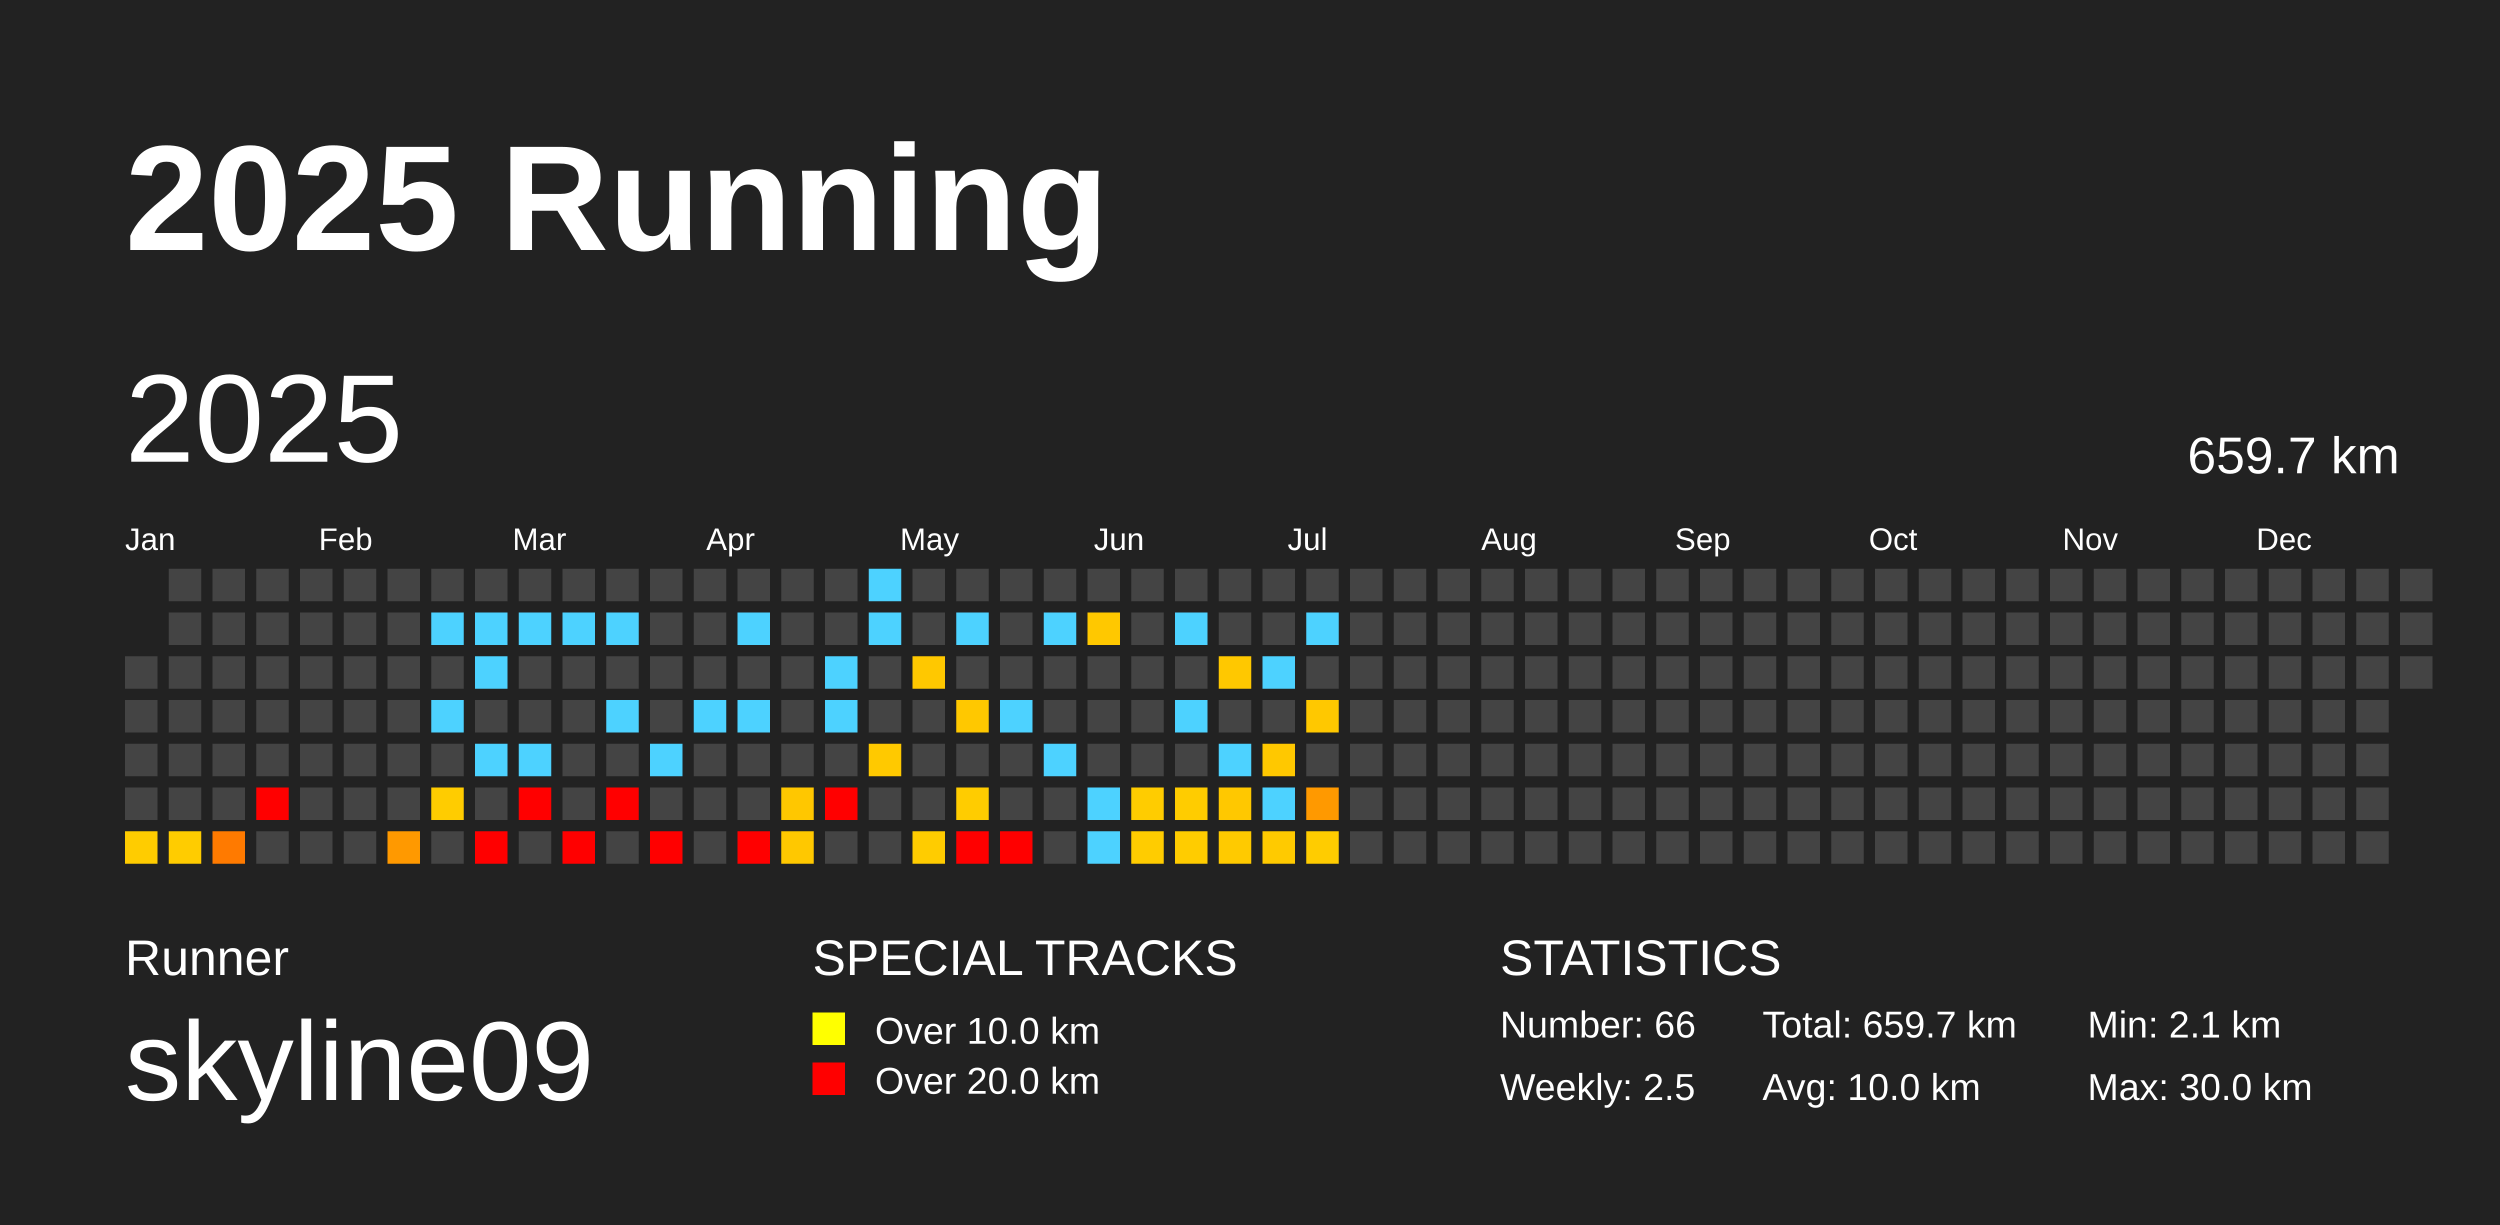
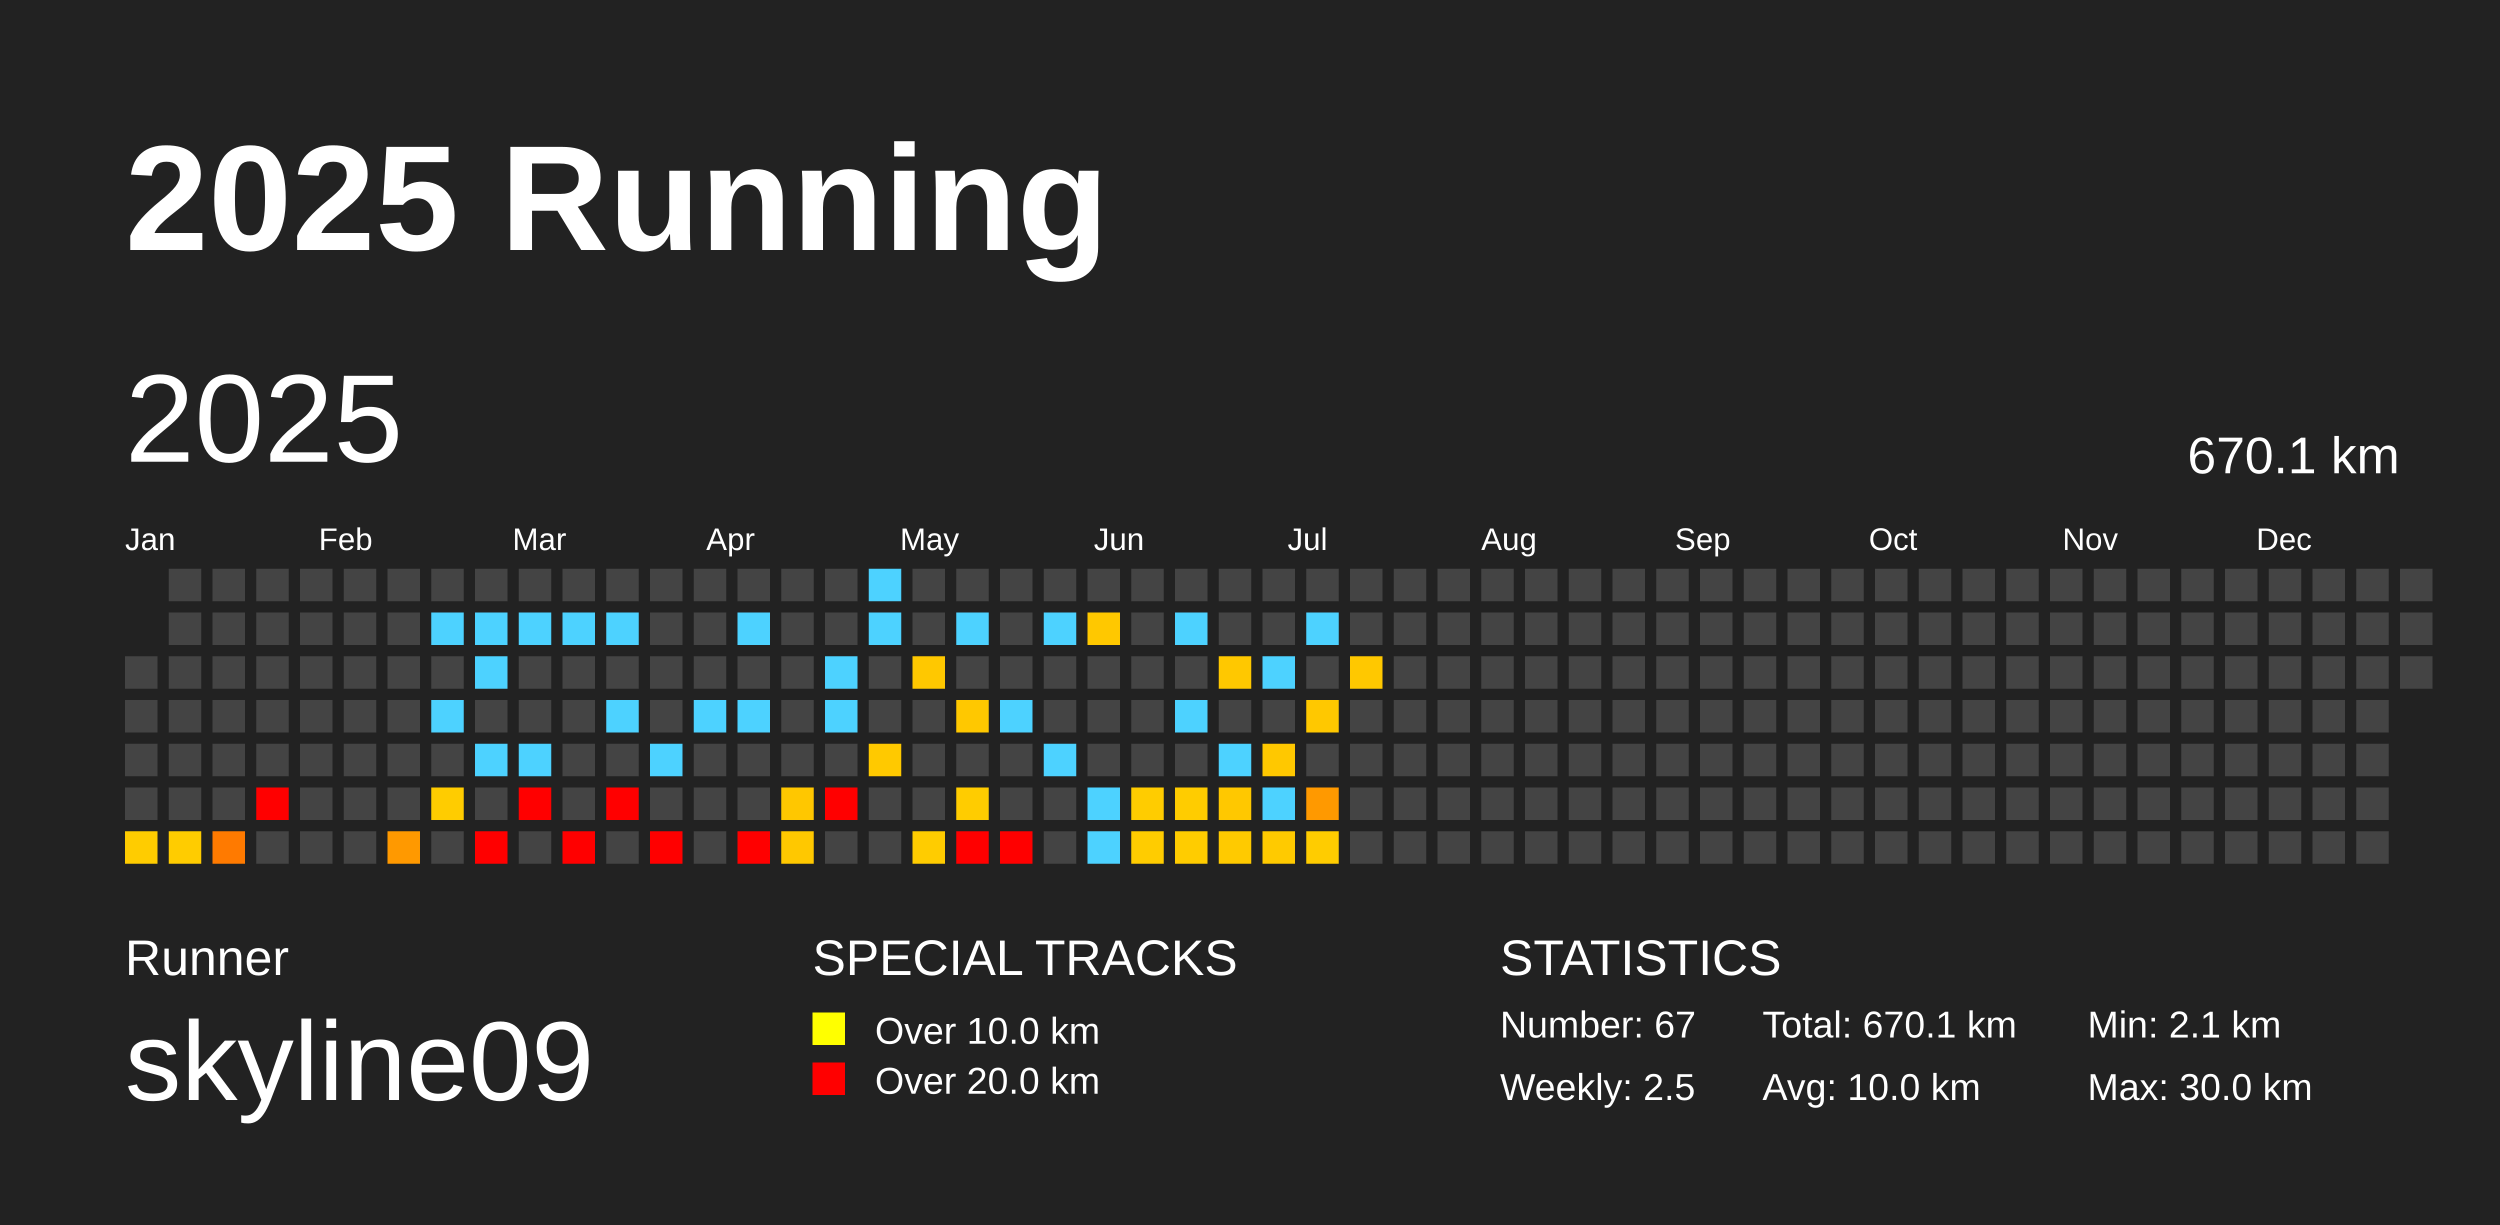
<svg xmlns="http://www.w3.org/2000/svg" baseProfile="full" height="98mm" version="1.1" viewBox="0,0,200,98" width="200mm">
  <defs />
  <rect fill="#222222" height="98" width="200" x="0" y="0" />
  <text fill="#FFFFFF" style="font-size:12px; font-family:Arial; font-weight:bold;" x="10" y="20">2025 Running</text>
  <text fill="#FFFFFF" style="font-size:4px; font-family:Arial" x="10" y="78">Runner</text>
  <text fill="#FFFFFF" style="font-size:9px; font-family:Arial" x="10" y="88">skyline09</text>
  <text fill="#FFFFFF" style="font-size:4px; font-family:Arial" x="65" y="78">SPECIAL TRACKS</text>
  <rect fill="yellow" height="2.6" width="2.6" x="65" y="81" />
  <text fill="#FFFFFF" style="font-size:3px; font-family:Arial" x="70" y="83.5">Over 10.0 km</text>
  <rect fill="red" height="2.6" width="2.6" x="65" y="85" />
  <text fill="#FFFFFF" style="font-size:3px; font-family:Arial" x="70" y="87.5">Over 20.0 km</text>
  <text fill="#FFFFFF" style="font-size:4px; font-family:Arial" x="120" y="78">STATISTICS</text>
-   <text fill="#FFFFFF" style="font-size:3px; font-family:Arial" x="120" y="83">Number: 66</text>
+   <text fill="#FFFFFF" style="font-size:3px; font-family:Arial" x="120" y="83">Number: 67</text>
  <text fill="#FFFFFF" style="font-size:3px; font-family:Arial" x="120" y="88">Weekly: 2.5</text>
-   <text fill="#FFFFFF" style="font-size:3px; font-family:Arial" x="141" y="83">Total: 659.7 km</text>
+   <text fill="#FFFFFF" style="font-size:3px; font-family:Arial" x="141" y="83">Total: 670.1 km</text>
  <text fill="#FFFFFF" style="font-size:3px; font-family:Arial" x="141" y="88">Avg: 10.0 km</text>
  <text fill="#FFFFFF" style="font-size:3px; font-family:Arial" x="167" y="83">Min: 2.1 km</text>
  <text fill="#FFFFFF" style="font-size:3px; font-family:Arial" x="167" y="88">Max: 30.0 km</text>
  <text dominant-baseline="hanging" fill="#FFFFFF" style="font-size:10.0px; font-family:Arial;" x="10" y="30">2025</text>
-   <text dominant-baseline="hanging" fill="#FFFFFF" style="font-size:4.125px; font-family:Arial;" x="175" y="35">659.7 km</text>
+   <text dominant-baseline="hanging" fill="#FFFFFF" style="font-size:4.125px; font-family:Arial;" x="175" y="35">670.1 km</text>
  <text fill="#FFFFFF" style="font-size:2.5px; font-family:Arial" x="10.0" y="44">Jan</text>
  <text fill="#FFFFFF" style="font-size:2.5px; font-family:Arial" x="25.5" y="44">Feb</text>
  <text fill="#FFFFFF" style="font-size:2.5px; font-family:Arial" x="41.0" y="44">Mar</text>
  <text fill="#FFFFFF" style="font-size:2.5px; font-family:Arial" x="56.5" y="44">Apr</text>
  <text fill="#FFFFFF" style="font-size:2.5px; font-family:Arial" x="72.0" y="44">May</text>
  <text fill="#FFFFFF" style="font-size:2.5px; font-family:Arial" x="87.5" y="44">Jun</text>
  <text fill="#FFFFFF" style="font-size:2.5px; font-family:Arial" x="103.0" y="44">Jul</text>
  <text fill="#FFFFFF" style="font-size:2.5px; font-family:Arial" x="118.5" y="44">Aug</text>
  <text fill="#FFFFFF" style="font-size:2.5px; font-family:Arial" x="134.0" y="44">Sep</text>
  <text fill="#FFFFFF" style="font-size:2.5px; font-family:Arial" x="149.5" y="44">Oct</text>
  <text fill="#FFFFFF" style="font-size:2.5px; font-family:Arial" x="165.0" y="44">Nov</text>
  <text fill="#FFFFFF" style="font-size:2.5px; font-family:Arial" x="180.5" y="44">Dec</text>
  <rect fill="#444444" height="2.6" width="2.6" x="10.0" y="52.5" />
  <rect fill="#444444" height="2.6" width="2.6" x="10.0" y="56.0" />
  <rect fill="#444444" height="2.6" width="2.6" x="10.0" y="59.5" />
  <rect fill="#444444" height="2.6" width="2.6" x="10.0" y="63.0" />
  <rect fill="#ffcc00" height="2.6" width="2.6" x="10.0" y="66.5" />
  <rect fill="#444444" height="2.6" width="2.6" x="13.5" y="45.5" />
  <rect fill="#444444" height="2.6" width="2.6" x="13.5" y="49.0" />
  <rect fill="#444444" height="2.6" width="2.6" x="13.5" y="52.5" />
  <rect fill="#444444" height="2.6" width="2.6" x="13.5" y="56.0" />
  <rect fill="#444444" height="2.6" width="2.6" x="13.5" y="59.5" />
  <rect fill="#444444" height="2.6" width="2.6" x="13.5" y="63.0" />
  <rect fill="#ffcc00" height="2.6" width="2.6" x="13.5" y="66.5" />
  <rect fill="#444444" height="2.6" width="2.6" x="17.0" y="45.5" />
  <rect fill="#444444" height="2.6" width="2.6" x="17.0" y="49.0" />
  <rect fill="#444444" height="2.6" width="2.6" x="17.0" y="52.5" />
  <rect fill="#444444" height="2.6" width="2.6" x="17.0" y="56.0" />
  <rect fill="#444444" height="2.6" width="2.6" x="17.0" y="59.5" />
  <rect fill="#444444" height="2.6" width="2.6" x="17.0" y="63.0" />
  <rect fill="#ff7a00" height="2.6" width="2.6" x="17.0" y="66.5" />
  <rect fill="#444444" height="2.6" width="2.6" x="20.5" y="45.5" />
  <rect fill="#444444" height="2.6" width="2.6" x="20.5" y="49.0" />
  <rect fill="#444444" height="2.6" width="2.6" x="20.5" y="52.5" />
  <rect fill="#444444" height="2.6" width="2.6" x="20.5" y="56.0" />
  <rect fill="#444444" height="2.6" width="2.6" x="20.5" y="59.5" />
  <rect fill="red" height="2.6" width="2.6" x="20.5" y="63.0" />
  <rect fill="#444444" height="2.6" width="2.6" x="20.5" y="66.5" />
  <rect fill="#444444" height="2.6" width="2.6" x="24.0" y="45.5" />
  <rect fill="#444444" height="2.6" width="2.6" x="24.0" y="49.0" />
  <rect fill="#444444" height="2.6" width="2.6" x="24.0" y="52.5" />
  <rect fill="#444444" height="2.6" width="2.6" x="24.0" y="56.0" />
  <rect fill="#444444" height="2.6" width="2.6" x="24.0" y="59.5" />
  <rect fill="#444444" height="2.6" width="2.6" x="24.0" y="63.0" />
  <rect fill="#444444" height="2.6" width="2.6" x="24.0" y="66.5" />
  <rect fill="#444444" height="2.6" width="2.6" x="27.5" y="45.5" />
  <rect fill="#444444" height="2.6" width="2.6" x="27.5" y="49.0" />
  <rect fill="#444444" height="2.6" width="2.6" x="27.5" y="52.5" />
  <rect fill="#444444" height="2.6" width="2.6" x="27.5" y="56.0" />
  <rect fill="#444444" height="2.6" width="2.6" x="27.5" y="59.5" />
  <rect fill="#444444" height="2.6" width="2.6" x="27.5" y="63.0" />
  <rect fill="#444444" height="2.6" width="2.6" x="27.5" y="66.5" />
  <rect fill="#444444" height="2.6" width="2.6" x="31.0" y="45.5" />
  <rect fill="#444444" height="2.6" width="2.6" x="31.0" y="49.0" />
  <rect fill="#444444" height="2.6" width="2.6" x="31.0" y="52.5" />
  <rect fill="#444444" height="2.6" width="2.6" x="31.0" y="56.0" />
  <rect fill="#444444" height="2.6" width="2.6" x="31.0" y="59.5" />
  <rect fill="#444444" height="2.6" width="2.6" x="31.0" y="63.0" />
  <rect fill="#ff9900" height="2.6" width="2.6" x="31.0" y="66.5" />
  <rect fill="#444444" height="2.6" width="2.6" x="34.5" y="45.5" />
  <rect fill="#4dd2ff" height="2.6" width="2.6" x="34.5" y="49.0" />
  <rect fill="#444444" height="2.6" width="2.6" x="34.5" y="52.5" />
  <rect fill="#4dd2ff" height="2.6" width="2.6" x="34.5" y="56.0" />
  <rect fill="#444444" height="2.6" width="2.6" x="34.5" y="59.5" />
  <rect fill="#ffcc00" height="2.6" width="2.6" x="34.5" y="63.0" />
  <rect fill="#444444" height="2.6" width="2.6" x="34.5" y="66.5" />
  <rect fill="#444444" height="2.6" width="2.6" x="38.0" y="45.5" />
  <rect fill="#4dd2ff" height="2.6" width="2.6" x="38.0" y="49.0" />
  <rect fill="#4dd2ff" height="2.6" width="2.6" x="38.0" y="52.5" />
  <rect fill="#444444" height="2.6" width="2.6" x="38.0" y="56.0" />
  <rect fill="#4dd2ff" height="2.6" width="2.6" x="38.0" y="59.5" />
  <rect fill="#444444" height="2.6" width="2.6" x="38.0" y="63.0" />
  <rect fill="red" height="2.6" width="2.6" x="38.0" y="66.5" />
  <rect fill="#444444" height="2.6" width="2.6" x="41.5" y="45.5" />
  <rect fill="#4dd2ff" height="2.6" width="2.6" x="41.5" y="49.0" />
  <rect fill="#444444" height="2.6" width="2.6" x="41.5" y="52.5" />
  <rect fill="#444444" height="2.6" width="2.6" x="41.5" y="56.0" />
  <rect fill="#4dd2ff" height="2.6" width="2.6" x="41.5" y="59.5" />
  <rect fill="red" height="2.6" width="2.6" x="41.5" y="63.0" />
  <rect fill="#444444" height="2.6" width="2.6" x="41.5" y="66.5" />
  <rect fill="#444444" height="2.6" width="2.6" x="45.0" y="45.5" />
  <rect fill="#4dd2ff" height="2.6" width="2.6" x="45.0" y="49.0" />
  <rect fill="#444444" height="2.6" width="2.6" x="45.0" y="52.5" />
  <rect fill="#444444" height="2.6" width="2.6" x="45.0" y="56.0" />
  <rect fill="#444444" height="2.6" width="2.6" x="45.0" y="59.5" />
  <rect fill="#444444" height="2.6" width="2.6" x="45.0" y="63.0" />
  <rect fill="red" height="2.6" width="2.6" x="45.0" y="66.5" />
  <rect fill="#444444" height="2.6" width="2.6" x="48.5" y="45.5" />
  <rect fill="#4dd2ff" height="2.6" width="2.6" x="48.5" y="49.0" />
  <rect fill="#444444" height="2.6" width="2.6" x="48.5" y="52.5" />
  <rect fill="#4dd2ff" height="2.6" width="2.6" x="48.5" y="56.0" />
  <rect fill="#444444" height="2.6" width="2.6" x="48.5" y="59.5" />
  <rect fill="red" height="2.6" width="2.6" x="48.5" y="63.0" />
  <rect fill="#444444" height="2.6" width="2.6" x="48.5" y="66.5" />
  <rect fill="#444444" height="2.6" width="2.6" x="52.0" y="45.5" />
  <rect fill="#444444" height="2.6" width="2.6" x="52.0" y="49.0" />
  <rect fill="#444444" height="2.6" width="2.6" x="52.0" y="52.5" />
  <rect fill="#444444" height="2.6" width="2.6" x="52.0" y="56.0" />
  <rect fill="#4dd2ff" height="2.6" width="2.6" x="52.0" y="59.5" />
  <rect fill="#444444" height="2.6" width="2.6" x="52.0" y="63.0" />
  <rect fill="red" height="2.6" width="2.6" x="52.0" y="66.5" />
  <rect fill="#444444" height="2.6" width="2.6" x="55.5" y="45.5" />
  <rect fill="#444444" height="2.6" width="2.6" x="55.5" y="49.0" />
  <rect fill="#444444" height="2.6" width="2.6" x="55.5" y="52.5" />
  <rect fill="#4dd2ff" height="2.6" width="2.6" x="55.5" y="56.0" />
  <rect fill="#444444" height="2.6" width="2.6" x="55.5" y="59.5" />
  <rect fill="#444444" height="2.6" width="2.6" x="55.5" y="63.0" />
  <rect fill="#444444" height="2.6" width="2.6" x="55.5" y="66.5" />
  <rect fill="#444444" height="2.6" width="2.6" x="59.0" y="45.5" />
  <rect fill="#4dd2ff" height="2.6" width="2.6" x="59.0" y="49.0" />
  <rect fill="#444444" height="2.6" width="2.6" x="59.0" y="52.5" />
  <rect fill="#4dd2ff" height="2.6" width="2.6" x="59.0" y="56.0" />
  <rect fill="#444444" height="2.6" width="2.6" x="59.0" y="59.5" />
  <rect fill="#444444" height="2.6" width="2.6" x="59.0" y="63.0" />
  <rect fill="red" height="2.6" width="2.6" x="59.0" y="66.5" />
  <rect fill="#444444" height="2.6" width="2.6" x="62.5" y="45.5" />
  <rect fill="#444444" height="2.6" width="2.6" x="62.5" y="49.0" />
  <rect fill="#444444" height="2.6" width="2.6" x="62.5" y="52.5" />
  <rect fill="#444444" height="2.6" width="2.6" x="62.5" y="56.0" />
  <rect fill="#444444" height="2.6" width="2.6" x="62.5" y="59.5" />
  <rect fill="#ffc700" height="2.6" width="2.6" x="62.5" y="63.0" />
  <rect fill="#ffc800" height="2.6" width="2.6" x="62.5" y="66.5" />
  <rect fill="#444444" height="2.6" width="2.6" x="66.0" y="45.5" />
  <rect fill="#444444" height="2.6" width="2.6" x="66.0" y="49.0" />
  <rect fill="#4dd2ff" height="2.6" width="2.6" x="66.0" y="52.5" />
  <rect fill="#4dd2ff" height="2.6" width="2.6" x="66.0" y="56.0" />
  <rect fill="#444444" height="2.6" width="2.6" x="66.0" y="59.5" />
  <rect fill="red" height="2.6" width="2.6" x="66.0" y="63.0" />
  <rect fill="#444444" height="2.6" width="2.6" x="66.0" y="66.5" />
  <rect fill="#4dd2ff" height="2.6" width="2.6" x="69.5" y="45.5" />
  <rect fill="#4dd2ff" height="2.6" width="2.6" x="69.5" y="49.0" />
  <rect fill="#444444" height="2.6" width="2.6" x="69.5" y="52.5" />
  <rect fill="#444444" height="2.6" width="2.6" x="69.5" y="56.0" />
  <rect fill="#ffc900" height="2.6" width="2.6" x="69.5" y="59.5" />
  <rect fill="#444444" height="2.6" width="2.6" x="69.5" y="63.0" />
  <rect fill="#444444" height="2.6" width="2.6" x="69.5" y="66.5" />
  <rect fill="#444444" height="2.6" width="2.6" x="73.0" y="45.5" />
  <rect fill="#444444" height="2.6" width="2.6" x="73.0" y="49.0" />
  <rect fill="#ffc800" height="2.6" width="2.6" x="73.0" y="52.5" />
  <rect fill="#444444" height="2.6" width="2.6" x="73.0" y="56.0" />
  <rect fill="#444444" height="2.6" width="2.6" x="73.0" y="59.5" />
  <rect fill="#444444" height="2.6" width="2.6" x="73.0" y="63.0" />
  <rect fill="#ffcc00" height="2.6" width="2.6" x="73.0" y="66.5" />
  <rect fill="#444444" height="2.6" width="2.6" x="76.5" y="45.5" />
  <rect fill="#4dd2ff" height="2.6" width="2.6" x="76.5" y="49.0" />
  <rect fill="#444444" height="2.6" width="2.6" x="76.5" y="52.5" />
  <rect fill="#ffc800" height="2.6" width="2.6" x="76.5" y="56.0" />
  <rect fill="#444444" height="2.6" width="2.6" x="76.5" y="59.5" />
  <rect fill="#ffcc00" height="2.6" width="2.6" x="76.5" y="63.0" />
  <rect fill="red" height="2.6" width="2.6" x="76.5" y="66.5" />
  <rect fill="#444444" height="2.6" width="2.6" x="80.0" y="45.5" />
  <rect fill="#444444" height="2.6" width="2.6" x="80.0" y="49.0" />
  <rect fill="#444444" height="2.6" width="2.6" x="80.0" y="52.5" />
  <rect fill="#4dd2ff" height="2.6" width="2.6" x="80.0" y="56.0" />
  <rect fill="#444444" height="2.6" width="2.6" x="80.0" y="59.5" />
  <rect fill="#444444" height="2.6" width="2.6" x="80.0" y="63.0" />
  <rect fill="red" height="2.6" width="2.6" x="80.0" y="66.5" />
  <rect fill="#444444" height="2.6" width="2.6" x="83.5" y="45.5" />
  <rect fill="#4dd2ff" height="2.6" width="2.6" x="83.5" y="49.0" />
  <rect fill="#444444" height="2.6" width="2.6" x="83.5" y="52.5" />
  <rect fill="#444444" height="2.6" width="2.6" x="83.5" y="56.0" />
  <rect fill="#4dd2ff" height="2.6" width="2.6" x="83.5" y="59.5" />
  <rect fill="#444444" height="2.6" width="2.6" x="83.5" y="63.0" />
  <rect fill="#444444" height="2.6" width="2.6" x="83.5" y="66.5" />
  <rect fill="#444444" height="2.6" width="2.6" x="87.0" y="45.5" />
  <rect fill="#ffc800" height="2.6" width="2.6" x="87.0" y="49.0" />
  <rect fill="#444444" height="2.6" width="2.6" x="87.0" y="52.5" />
  <rect fill="#444444" height="2.6" width="2.6" x="87.0" y="56.0" />
  <rect fill="#444444" height="2.6" width="2.6" x="87.0" y="59.5" />
  <rect fill="#4dd2ff" height="2.6" width="2.6" x="87.0" y="63.0" />
  <rect fill="#4dd2ff" height="2.6" width="2.6" x="87.0" y="66.5" />
  <rect fill="#444444" height="2.6" width="2.6" x="90.5" y="45.5" />
  <rect fill="#444444" height="2.6" width="2.6" x="90.5" y="49.0" />
  <rect fill="#444444" height="2.6" width="2.6" x="90.5" y="52.5" />
  <rect fill="#444444" height="2.6" width="2.6" x="90.5" y="56.0" />
  <rect fill="#444444" height="2.6" width="2.6" x="90.5" y="59.5" />
  <rect fill="#ffcc00" height="2.6" width="2.6" x="90.5" y="63.0" />
  <rect fill="#ffcc00" height="2.6" width="2.6" x="90.5" y="66.5" />
  <rect fill="#444444" height="2.6" width="2.6" x="94.0" y="45.5" />
  <rect fill="#4dd2ff" height="2.6" width="2.6" x="94.0" y="49.0" />
  <rect fill="#444444" height="2.6" width="2.6" x="94.0" y="52.5" />
  <rect fill="#4dd2ff" height="2.6" width="2.6" x="94.0" y="56.0" />
  <rect fill="#444444" height="2.6" width="2.6" x="94.0" y="59.5" />
  <rect fill="#ffcc00" height="2.6" width="2.6" x="94.0" y="63.0" />
  <rect fill="#ffcc00" height="2.6" width="2.6" x="94.0" y="66.5" />
  <rect fill="#444444" height="2.6" width="2.6" x="97.5" y="45.5" />
  <rect fill="#444444" height="2.6" width="2.6" x="97.5" y="49.0" />
  <rect fill="#ffc800" height="2.6" width="2.6" x="97.5" y="52.5" />
  <rect fill="#444444" height="2.6" width="2.6" x="97.5" y="56.0" />
  <rect fill="#4dd2ff" height="2.6" width="2.6" x="97.5" y="59.5" />
  <rect fill="#ffc800" height="2.6" width="2.6" x="97.5" y="63.0" />
  <rect fill="#ffca00" height="2.6" width="2.6" x="97.5" y="66.5" />
  <rect fill="#444444" height="2.6" width="2.6" x="101.0" y="45.5" />
  <rect fill="#444444" height="2.6" width="2.6" x="101.0" y="49.0" />
  <rect fill="#4dd2ff" height="2.6" width="2.6" x="101.0" y="52.5" />
  <rect fill="#444444" height="2.6" width="2.6" x="101.0" y="56.0" />
  <rect fill="#ffc800" height="2.6" width="2.6" x="101.0" y="59.5" />
  <rect fill="#4dd2ff" height="2.6" width="2.6" x="101.0" y="63.0" />
  <rect fill="#ffca00" height="2.6" width="2.6" x="101.0" y="66.5" />
  <rect fill="#444444" height="2.6" width="2.6" x="104.5" y="45.5" />
  <rect fill="#4dd2ff" height="2.6" width="2.6" x="104.5" y="49.0" />
  <rect fill="#444444" height="2.6" width="2.6" x="104.5" y="52.5" />
  <rect fill="#ffc800" height="2.6" width="2.6" x="104.5" y="56.0" />
  <rect fill="#444444" height="2.6" width="2.6" x="104.5" y="59.5" />
  <rect fill="#ff9900" height="2.6" width="2.6" x="104.5" y="63.0" />
  <rect fill="#ffcc00" height="2.6" width="2.6" x="104.5" y="66.5" />
  <rect fill="#444444" height="2.6" width="2.6" x="108.0" y="45.5" />
  <rect fill="#444444" height="2.6" width="2.6" x="108.0" y="49.0" />
-   <rect fill="#444444" height="2.6" width="2.6" x="108.0" y="52.5" />
+   <rect fill="#ffc800" height="2.6" width="2.6" x="108.0" y="52.5" />
  <rect fill="#444444" height="2.6" width="2.6" x="108.0" y="56.0" />
  <rect fill="#444444" height="2.6" width="2.6" x="108.0" y="59.5" />
  <rect fill="#444444" height="2.6" width="2.6" x="108.0" y="63.0" />
  <rect fill="#444444" height="2.6" width="2.6" x="108.0" y="66.5" />
  <rect fill="#444444" height="2.6" width="2.6" x="111.5" y="45.5" />
  <rect fill="#444444" height="2.6" width="2.6" x="111.5" y="49.0" />
  <rect fill="#444444" height="2.6" width="2.6" x="111.5" y="52.5" />
  <rect fill="#444444" height="2.6" width="2.6" x="111.5" y="56.0" />
  <rect fill="#444444" height="2.6" width="2.6" x="111.5" y="59.5" />
  <rect fill="#444444" height="2.6" width="2.6" x="111.5" y="63.0" />
  <rect fill="#444444" height="2.6" width="2.6" x="111.5" y="66.5" />
  <rect fill="#444444" height="2.6" width="2.6" x="115.0" y="45.5" />
  <rect fill="#444444" height="2.6" width="2.6" x="115.0" y="49.0" />
  <rect fill="#444444" height="2.6" width="2.6" x="115.0" y="52.5" />
  <rect fill="#444444" height="2.6" width="2.6" x="115.0" y="56.0" />
  <rect fill="#444444" height="2.6" width="2.6" x="115.0" y="59.5" />
  <rect fill="#444444" height="2.6" width="2.6" x="115.0" y="63.0" />
  <rect fill="#444444" height="2.6" width="2.6" x="115.0" y="66.5" />
  <rect fill="#444444" height="2.6" width="2.6" x="118.5" y="45.5" />
  <rect fill="#444444" height="2.6" width="2.6" x="118.5" y="49.0" />
  <rect fill="#444444" height="2.6" width="2.6" x="118.5" y="52.5" />
  <rect fill="#444444" height="2.6" width="2.6" x="118.5" y="56.0" />
  <rect fill="#444444" height="2.6" width="2.6" x="118.5" y="59.5" />
  <rect fill="#444444" height="2.6" width="2.6" x="118.5" y="63.0" />
  <rect fill="#444444" height="2.6" width="2.6" x="118.5" y="66.5" />
  <rect fill="#444444" height="2.6" width="2.6" x="122.0" y="45.5" />
  <rect fill="#444444" height="2.6" width="2.6" x="122.0" y="49.0" />
  <rect fill="#444444" height="2.6" width="2.6" x="122.0" y="52.5" />
  <rect fill="#444444" height="2.6" width="2.6" x="122.0" y="56.0" />
  <rect fill="#444444" height="2.6" width="2.6" x="122.0" y="59.5" />
  <rect fill="#444444" height="2.6" width="2.6" x="122.0" y="63.0" />
  <rect fill="#444444" height="2.6" width="2.6" x="122.0" y="66.5" />
  <rect fill="#444444" height="2.6" width="2.6" x="125.5" y="45.5" />
  <rect fill="#444444" height="2.6" width="2.6" x="125.5" y="49.0" />
  <rect fill="#444444" height="2.6" width="2.6" x="125.5" y="52.5" />
  <rect fill="#444444" height="2.6" width="2.6" x="125.5" y="56.0" />
  <rect fill="#444444" height="2.6" width="2.6" x="125.5" y="59.5" />
  <rect fill="#444444" height="2.6" width="2.6" x="125.5" y="63.0" />
  <rect fill="#444444" height="2.6" width="2.6" x="125.5" y="66.5" />
  <rect fill="#444444" height="2.6" width="2.6" x="129.0" y="45.5" />
  <rect fill="#444444" height="2.6" width="2.6" x="129.0" y="49.0" />
  <rect fill="#444444" height="2.6" width="2.6" x="129.0" y="52.5" />
  <rect fill="#444444" height="2.6" width="2.6" x="129.0" y="56.0" />
  <rect fill="#444444" height="2.6" width="2.6" x="129.0" y="59.5" />
  <rect fill="#444444" height="2.6" width="2.6" x="129.0" y="63.0" />
  <rect fill="#444444" height="2.6" width="2.6" x="129.0" y="66.5" />
  <rect fill="#444444" height="2.6" width="2.6" x="132.5" y="45.5" />
  <rect fill="#444444" height="2.6" width="2.6" x="132.5" y="49.0" />
  <rect fill="#444444" height="2.6" width="2.6" x="132.5" y="52.5" />
  <rect fill="#444444" height="2.6" width="2.6" x="132.5" y="56.0" />
  <rect fill="#444444" height="2.6" width="2.6" x="132.5" y="59.5" />
  <rect fill="#444444" height="2.6" width="2.6" x="132.5" y="63.0" />
  <rect fill="#444444" height="2.6" width="2.6" x="132.5" y="66.5" />
  <rect fill="#444444" height="2.6" width="2.6" x="136.0" y="45.5" />
  <rect fill="#444444" height="2.6" width="2.6" x="136.0" y="49.0" />
  <rect fill="#444444" height="2.6" width="2.6" x="136.0" y="52.5" />
  <rect fill="#444444" height="2.6" width="2.6" x="136.0" y="56.0" />
  <rect fill="#444444" height="2.6" width="2.6" x="136.0" y="59.5" />
  <rect fill="#444444" height="2.6" width="2.6" x="136.0" y="63.0" />
  <rect fill="#444444" height="2.6" width="2.6" x="136.0" y="66.5" />
  <rect fill="#444444" height="2.6" width="2.6" x="139.5" y="45.5" />
  <rect fill="#444444" height="2.6" width="2.6" x="139.5" y="49.0" />
  <rect fill="#444444" height="2.6" width="2.6" x="139.5" y="52.5" />
  <rect fill="#444444" height="2.6" width="2.6" x="139.5" y="56.0" />
  <rect fill="#444444" height="2.6" width="2.6" x="139.5" y="59.5" />
  <rect fill="#444444" height="2.6" width="2.6" x="139.5" y="63.0" />
  <rect fill="#444444" height="2.6" width="2.6" x="139.5" y="66.5" />
  <rect fill="#444444" height="2.6" width="2.6" x="143.0" y="45.5" />
  <rect fill="#444444" height="2.6" width="2.6" x="143.0" y="49.0" />
  <rect fill="#444444" height="2.6" width="2.6" x="143.0" y="52.5" />
  <rect fill="#444444" height="2.6" width="2.6" x="143.0" y="56.0" />
  <rect fill="#444444" height="2.6" width="2.6" x="143.0" y="59.5" />
  <rect fill="#444444" height="2.6" width="2.6" x="143.0" y="63.0" />
  <rect fill="#444444" height="2.6" width="2.6" x="143.0" y="66.5" />
  <rect fill="#444444" height="2.6" width="2.6" x="146.5" y="45.5" />
  <rect fill="#444444" height="2.6" width="2.6" x="146.5" y="49.0" />
  <rect fill="#444444" height="2.6" width="2.6" x="146.5" y="52.5" />
  <rect fill="#444444" height="2.6" width="2.6" x="146.5" y="56.0" />
  <rect fill="#444444" height="2.6" width="2.6" x="146.5" y="59.5" />
  <rect fill="#444444" height="2.6" width="2.6" x="146.5" y="63.0" />
  <rect fill="#444444" height="2.6" width="2.6" x="146.5" y="66.5" />
  <rect fill="#444444" height="2.6" width="2.6" x="150.0" y="45.5" />
  <rect fill="#444444" height="2.6" width="2.6" x="150.0" y="49.0" />
  <rect fill="#444444" height="2.6" width="2.6" x="150.0" y="52.5" />
  <rect fill="#444444" height="2.6" width="2.6" x="150.0" y="56.0" />
  <rect fill="#444444" height="2.6" width="2.6" x="150.0" y="59.5" />
  <rect fill="#444444" height="2.6" width="2.6" x="150.0" y="63.0" />
  <rect fill="#444444" height="2.6" width="2.6" x="150.0" y="66.5" />
  <rect fill="#444444" height="2.6" width="2.6" x="153.5" y="45.5" />
  <rect fill="#444444" height="2.6" width="2.6" x="153.5" y="49.0" />
  <rect fill="#444444" height="2.6" width="2.6" x="153.5" y="52.5" />
  <rect fill="#444444" height="2.6" width="2.6" x="153.5" y="56.0" />
  <rect fill="#444444" height="2.6" width="2.6" x="153.5" y="59.5" />
  <rect fill="#444444" height="2.6" width="2.6" x="153.5" y="63.0" />
  <rect fill="#444444" height="2.6" width="2.6" x="153.5" y="66.5" />
  <rect fill="#444444" height="2.6" width="2.6" x="157.0" y="45.5" />
  <rect fill="#444444" height="2.6" width="2.6" x="157.0" y="49.0" />
  <rect fill="#444444" height="2.6" width="2.6" x="157.0" y="52.5" />
  <rect fill="#444444" height="2.6" width="2.6" x="157.0" y="56.0" />
  <rect fill="#444444" height="2.6" width="2.6" x="157.0" y="59.5" />
  <rect fill="#444444" height="2.6" width="2.6" x="157.0" y="63.0" />
  <rect fill="#444444" height="2.6" width="2.6" x="157.0" y="66.5" />
  <rect fill="#444444" height="2.6" width="2.6" x="160.5" y="45.5" />
  <rect fill="#444444" height="2.6" width="2.6" x="160.5" y="49.0" />
  <rect fill="#444444" height="2.6" width="2.6" x="160.5" y="52.5" />
  <rect fill="#444444" height="2.6" width="2.6" x="160.5" y="56.0" />
  <rect fill="#444444" height="2.6" width="2.6" x="160.5" y="59.5" />
  <rect fill="#444444" height="2.6" width="2.6" x="160.5" y="63.0" />
  <rect fill="#444444" height="2.6" width="2.6" x="160.5" y="66.5" />
  <rect fill="#444444" height="2.6" width="2.6" x="164.0" y="45.5" />
  <rect fill="#444444" height="2.6" width="2.6" x="164.0" y="49.0" />
  <rect fill="#444444" height="2.6" width="2.6" x="164.0" y="52.5" />
  <rect fill="#444444" height="2.6" width="2.6" x="164.0" y="56.0" />
  <rect fill="#444444" height="2.6" width="2.6" x="164.0" y="59.5" />
  <rect fill="#444444" height="2.6" width="2.6" x="164.0" y="63.0" />
  <rect fill="#444444" height="2.6" width="2.6" x="164.0" y="66.5" />
  <rect fill="#444444" height="2.6" width="2.6" x="167.5" y="45.5" />
  <rect fill="#444444" height="2.6" width="2.6" x="167.5" y="49.0" />
  <rect fill="#444444" height="2.6" width="2.6" x="167.5" y="52.5" />
  <rect fill="#444444" height="2.6" width="2.6" x="167.5" y="56.0" />
  <rect fill="#444444" height="2.6" width="2.6" x="167.5" y="59.5" />
  <rect fill="#444444" height="2.6" width="2.6" x="167.5" y="63.0" />
  <rect fill="#444444" height="2.6" width="2.6" x="167.5" y="66.5" />
  <rect fill="#444444" height="2.6" width="2.6" x="171.0" y="45.5" />
  <rect fill="#444444" height="2.6" width="2.6" x="171.0" y="49.0" />
  <rect fill="#444444" height="2.6" width="2.6" x="171.0" y="52.5" />
  <rect fill="#444444" height="2.6" width="2.6" x="171.0" y="56.0" />
  <rect fill="#444444" height="2.6" width="2.6" x="171.0" y="59.5" />
  <rect fill="#444444" height="2.6" width="2.6" x="171.0" y="63.0" />
  <rect fill="#444444" height="2.6" width="2.6" x="171.0" y="66.5" />
  <rect fill="#444444" height="2.6" width="2.6" x="174.5" y="45.5" />
  <rect fill="#444444" height="2.6" width="2.6" x="174.5" y="49.0" />
  <rect fill="#444444" height="2.6" width="2.6" x="174.5" y="52.5" />
  <rect fill="#444444" height="2.6" width="2.6" x="174.5" y="56.0" />
  <rect fill="#444444" height="2.6" width="2.6" x="174.5" y="59.5" />
  <rect fill="#444444" height="2.6" width="2.6" x="174.5" y="63.0" />
  <rect fill="#444444" height="2.6" width="2.6" x="174.5" y="66.5" />
  <rect fill="#444444" height="2.6" width="2.6" x="178.0" y="45.5" />
  <rect fill="#444444" height="2.6" width="2.6" x="178.0" y="49.0" />
  <rect fill="#444444" height="2.6" width="2.6" x="178.0" y="52.5" />
  <rect fill="#444444" height="2.6" width="2.6" x="178.0" y="56.0" />
  <rect fill="#444444" height="2.6" width="2.6" x="178.0" y="59.5" />
  <rect fill="#444444" height="2.6" width="2.6" x="178.0" y="63.0" />
  <rect fill="#444444" height="2.6" width="2.6" x="178.0" y="66.5" />
  <rect fill="#444444" height="2.6" width="2.6" x="181.5" y="45.5" />
  <rect fill="#444444" height="2.6" width="2.6" x="181.5" y="49.0" />
  <rect fill="#444444" height="2.6" width="2.6" x="181.5" y="52.5" />
  <rect fill="#444444" height="2.6" width="2.6" x="181.5" y="56.0" />
  <rect fill="#444444" height="2.6" width="2.6" x="181.5" y="59.5" />
  <rect fill="#444444" height="2.6" width="2.6" x="181.5" y="63.0" />
  <rect fill="#444444" height="2.6" width="2.6" x="181.5" y="66.5" />
  <rect fill="#444444" height="2.6" width="2.6" x="185.0" y="45.5" />
  <rect fill="#444444" height="2.6" width="2.6" x="185.0" y="49.0" />
  <rect fill="#444444" height="2.6" width="2.6" x="185.0" y="52.5" />
  <rect fill="#444444" height="2.6" width="2.6" x="185.0" y="56.0" />
  <rect fill="#444444" height="2.6" width="2.6" x="185.0" y="59.5" />
  <rect fill="#444444" height="2.6" width="2.6" x="185.0" y="63.0" />
  <rect fill="#444444" height="2.6" width="2.6" x="185.0" y="66.5" />
  <rect fill="#444444" height="2.6" width="2.6" x="188.5" y="45.5" />
  <rect fill="#444444" height="2.6" width="2.6" x="188.5" y="49.0" />
  <rect fill="#444444" height="2.6" width="2.6" x="188.5" y="52.5" />
  <rect fill="#444444" height="2.6" width="2.6" x="188.5" y="56.0" />
  <rect fill="#444444" height="2.6" width="2.6" x="188.5" y="59.5" />
  <rect fill="#444444" height="2.6" width="2.6" x="188.5" y="63.0" />
  <rect fill="#444444" height="2.6" width="2.6" x="188.5" y="66.5" />
  <rect fill="#444444" height="2.6" width="2.6" x="192.0" y="45.5" />
  <rect fill="#444444" height="2.6" width="2.6" x="192.0" y="49.0" />
  <rect fill="#444444" height="2.6" width="2.6" x="192.0" y="52.5" />
</svg>
